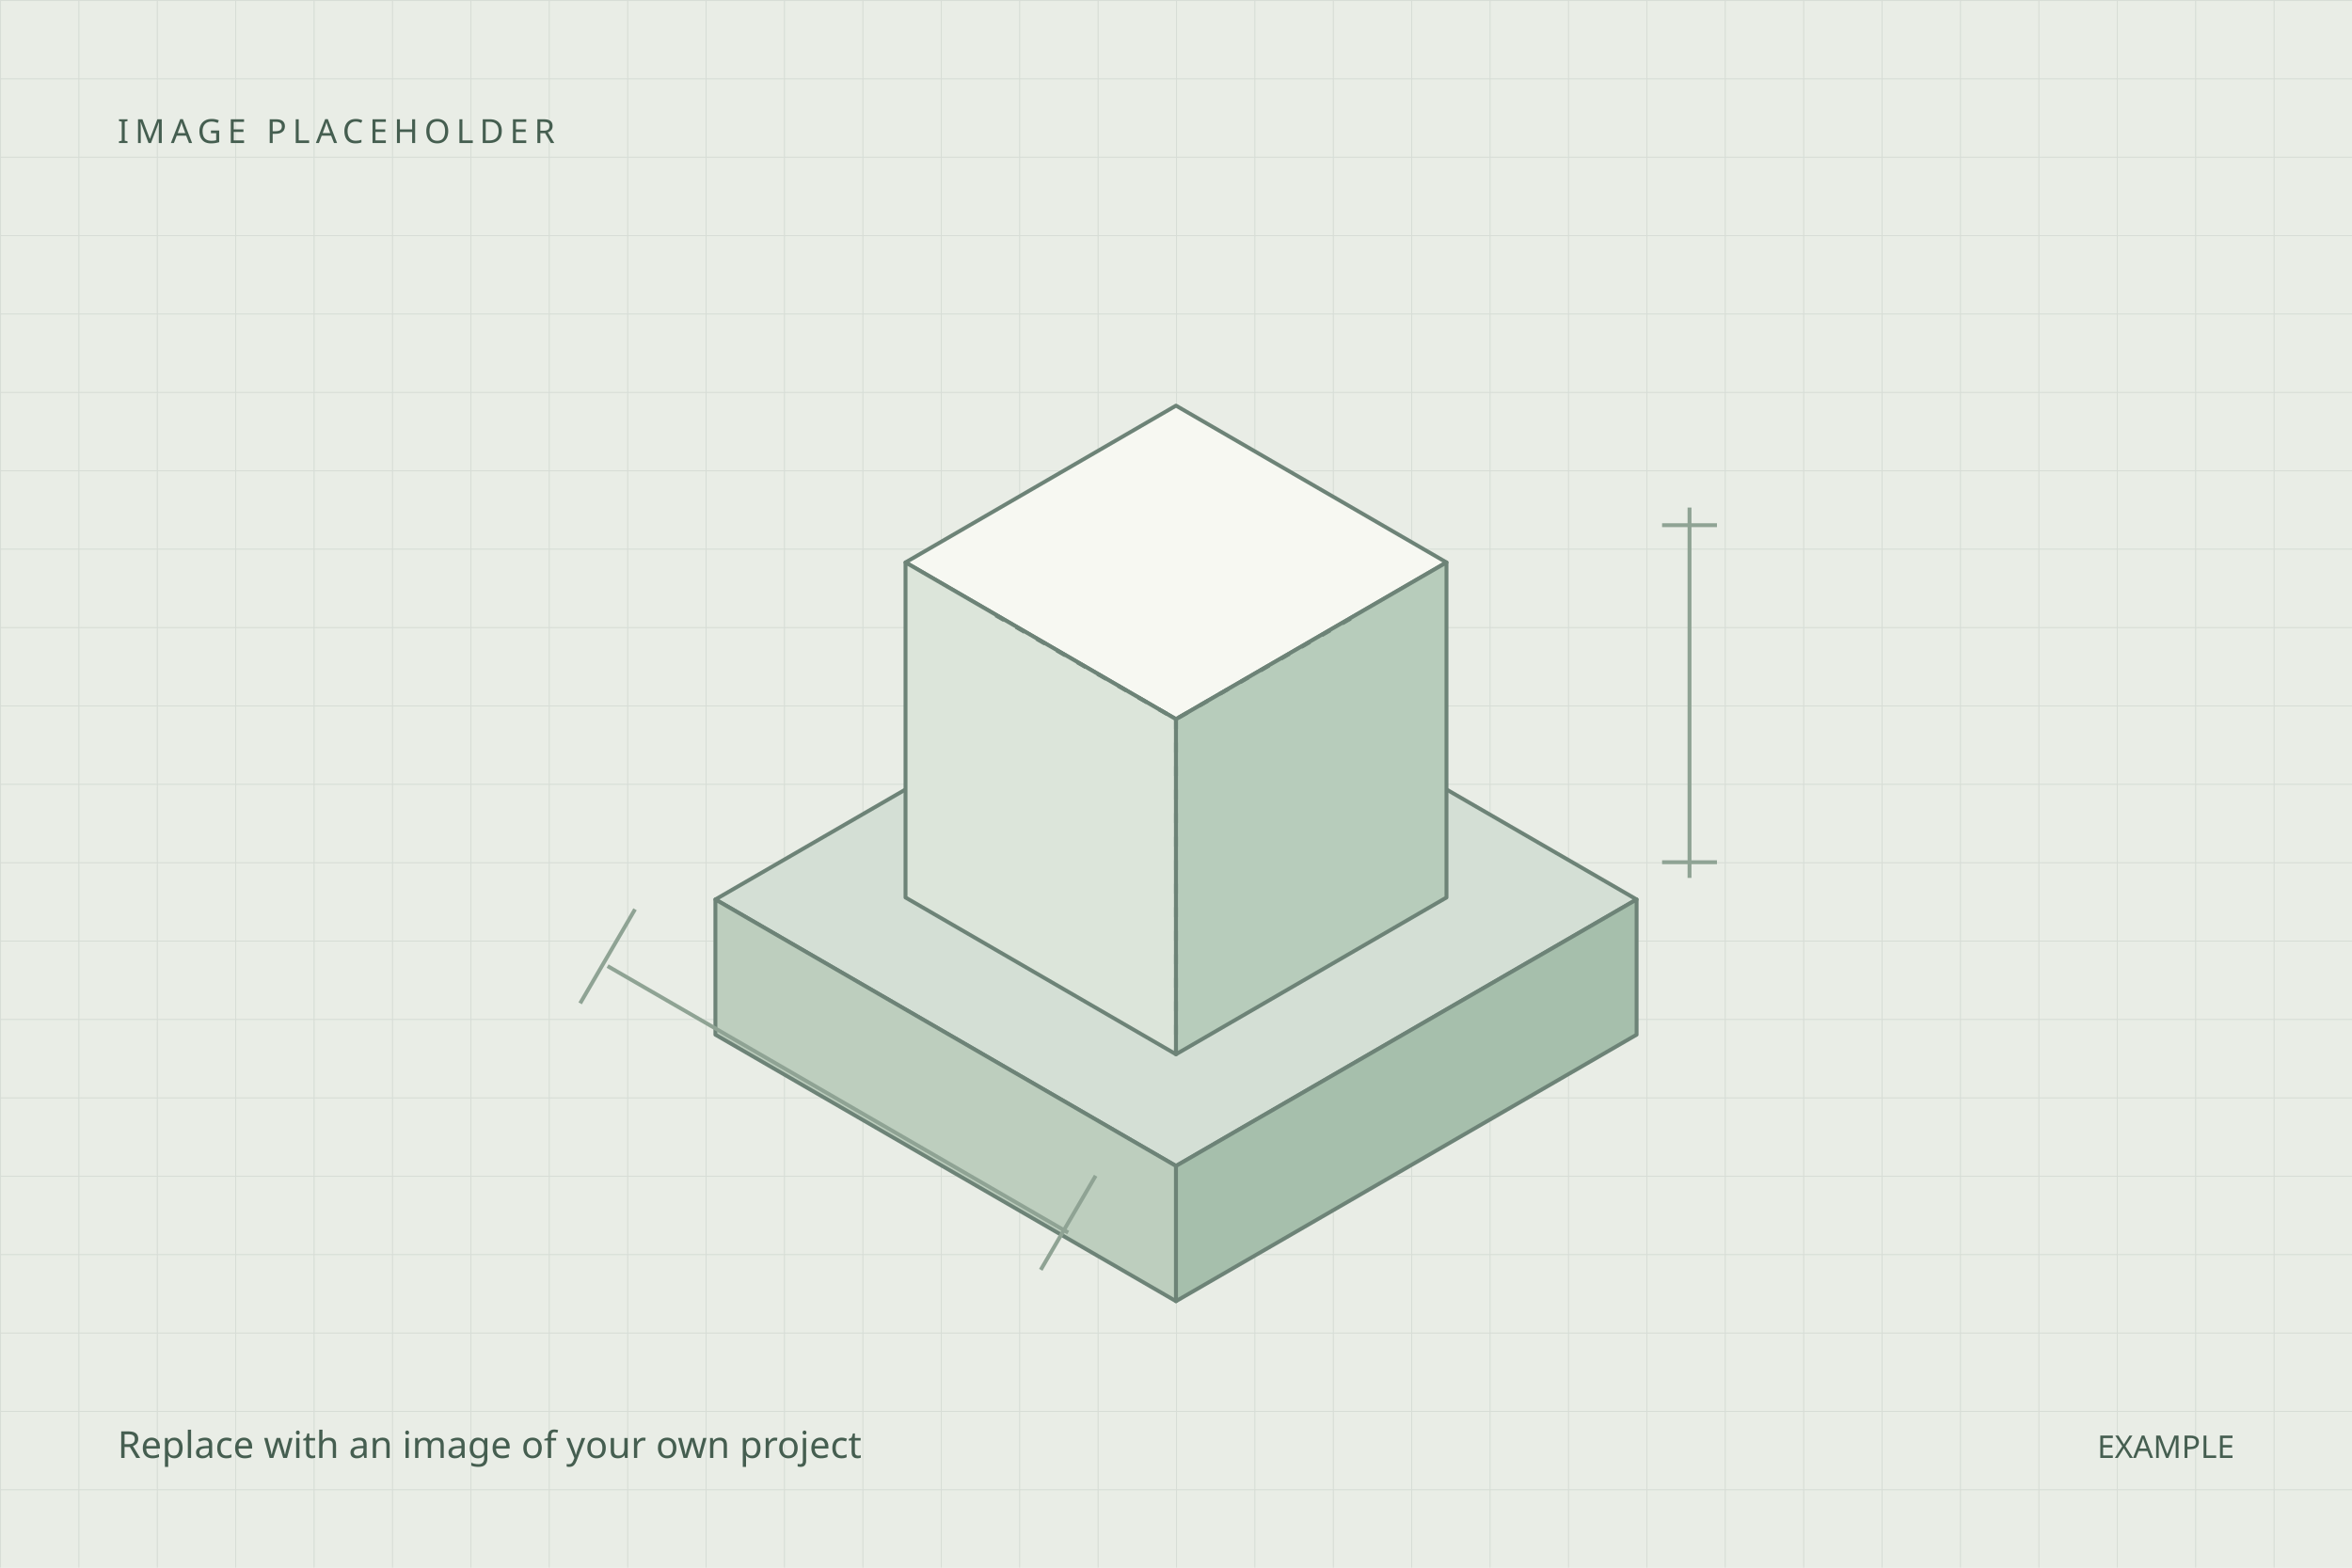
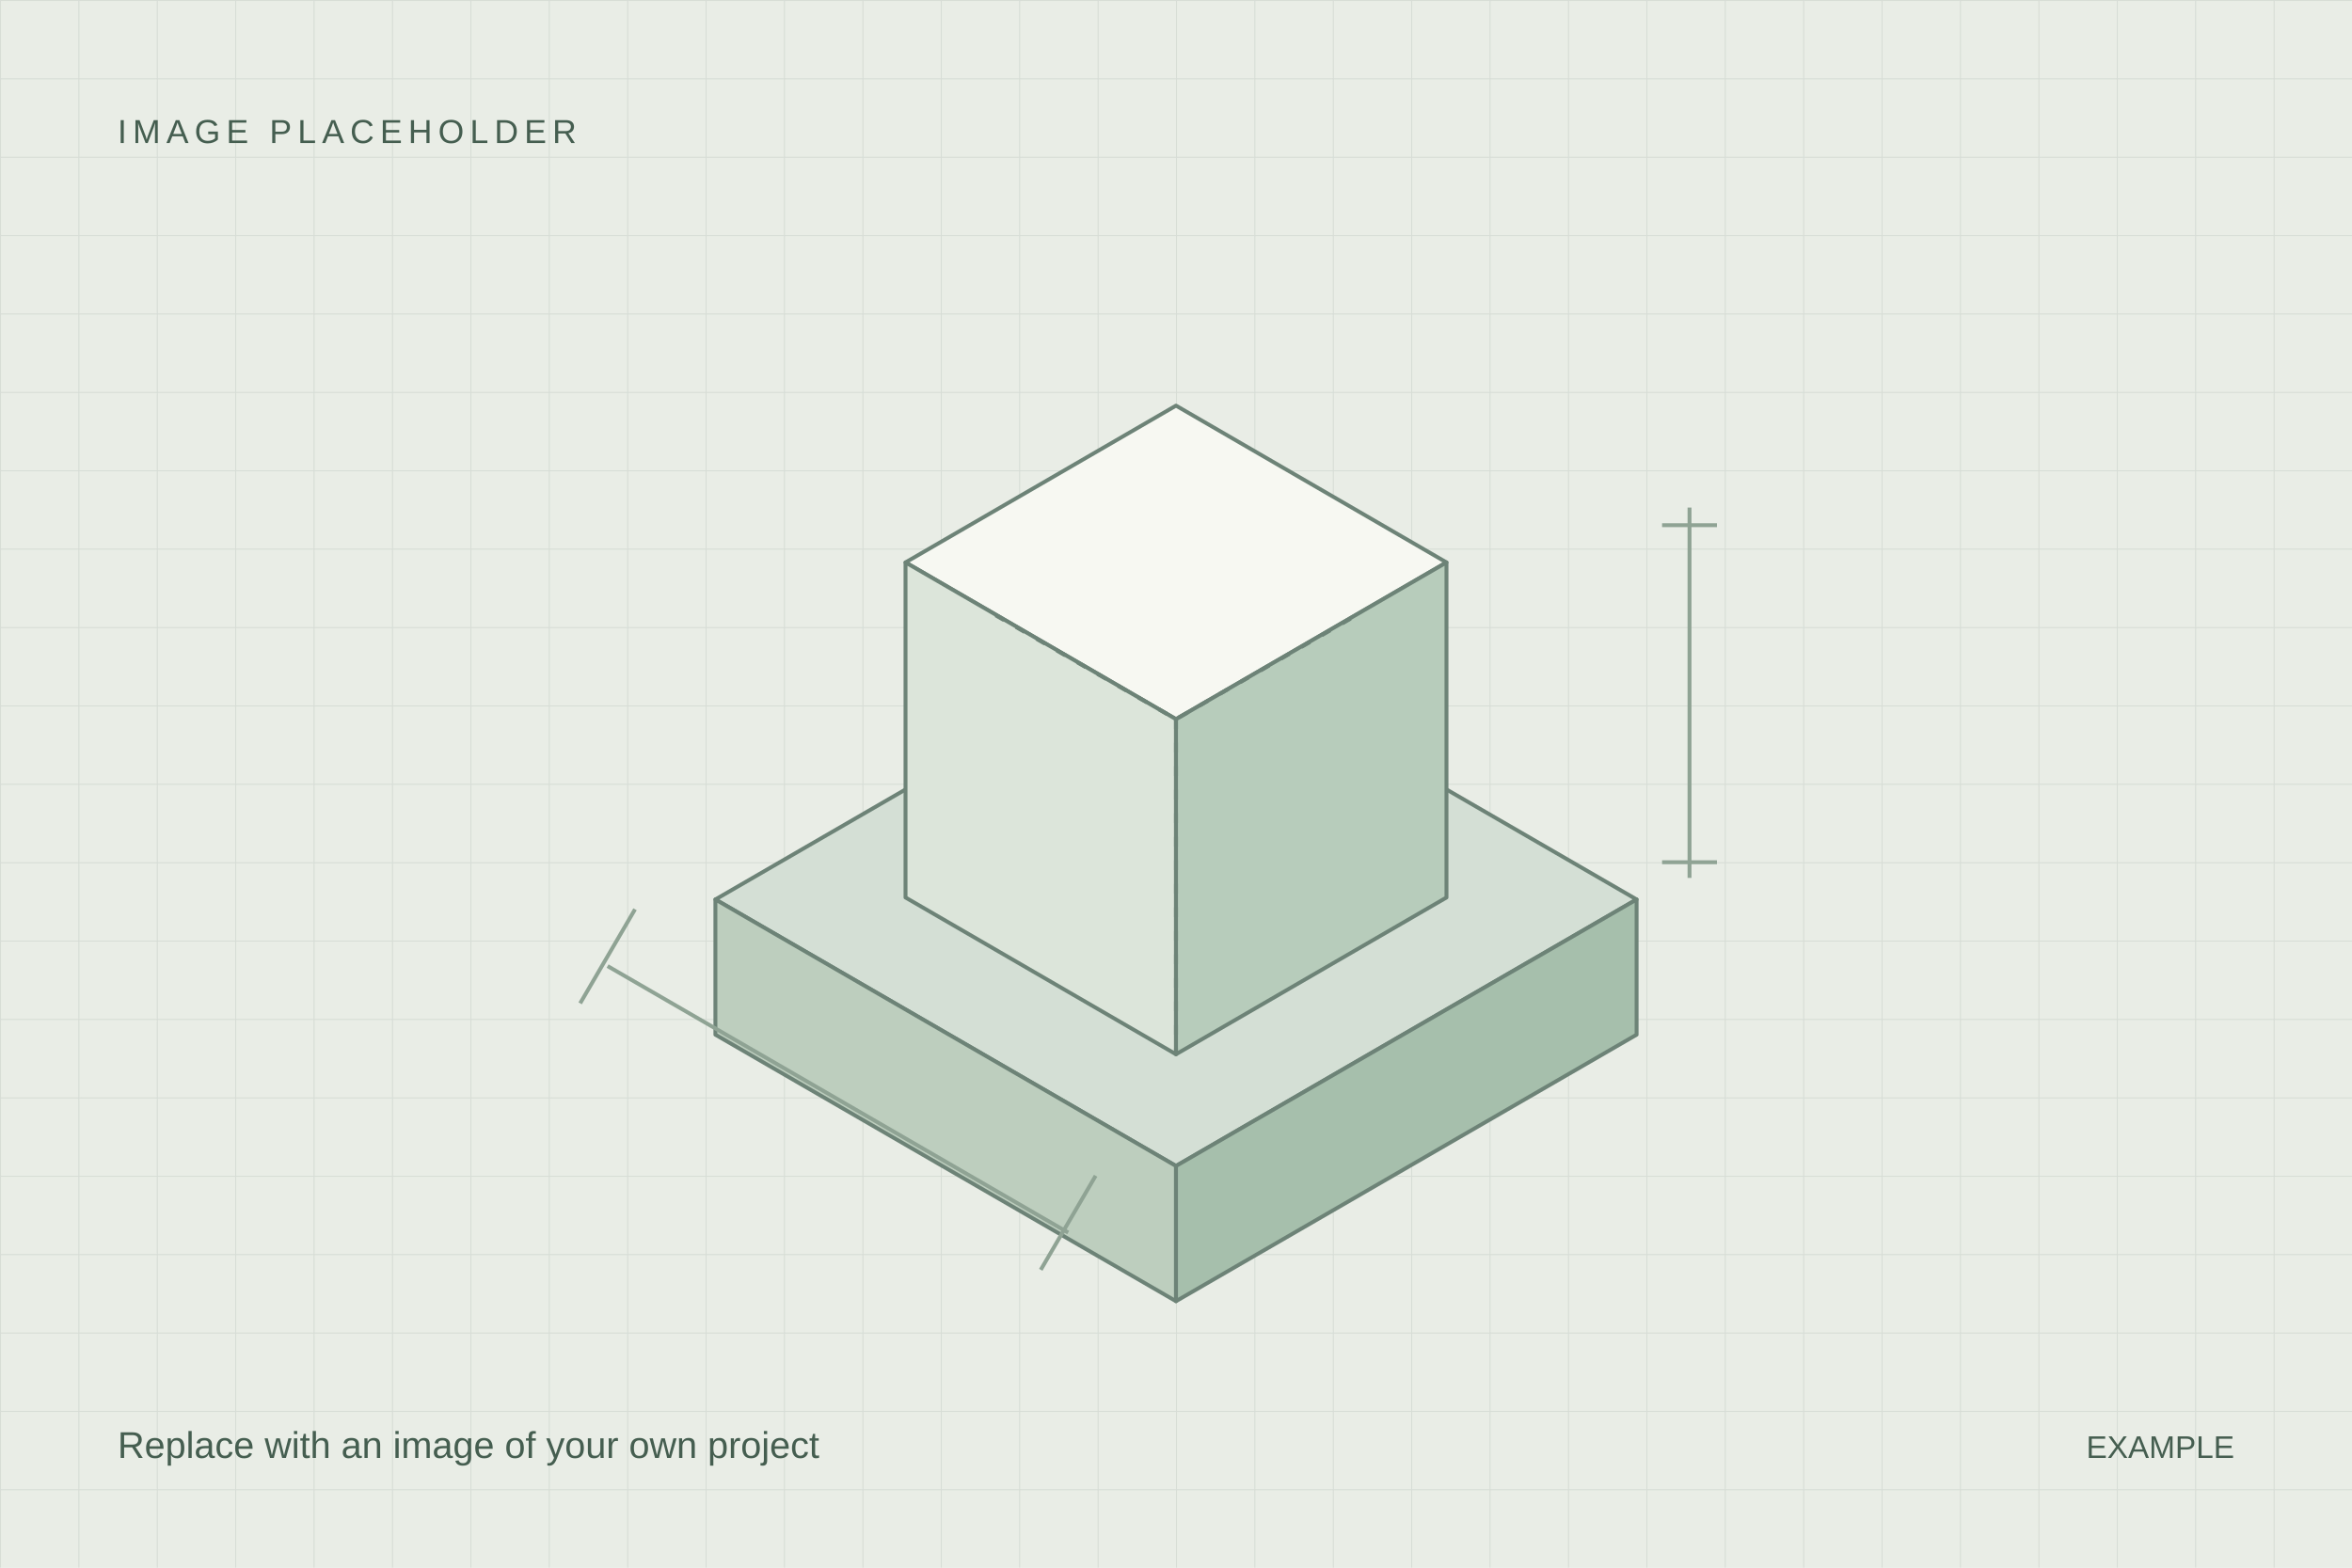
<svg xmlns="http://www.w3.org/2000/svg" width="1200" height="800" viewBox="0 0 1200 800" fill="none">
  <defs>
    <pattern id="grid" width="40" height="40" patternUnits="userSpaceOnUse">
      <path d="M40 0H0V40" stroke="#d7ddd6" stroke-width="1" />
    </pattern>
  </defs>
  <path fill="#e9ede6" d="M0 0h1200v800H0z" />
  <path fill="url(#grid)" d="M0 0h1200v800H0z" />
  <g stroke="#6d8377" stroke-width="2" stroke-linejoin="round">
    <path d="m365 459 235-136 235 136-235 136z" fill="#d4dfd5" />
    <path d="m365 459 235 136v69L365 528z" fill="#bdcebe" />
    <path d="m600 595 235-136v69L600 664z" fill="#a6bfac" />
    <path d="m462 287 138-80 138 80-138 80z" fill="#f7f8f2" />
    <path d="m462 287 138 80v171l-138-80z" fill="#dce5da" />
    <path d="m600 367 138-80v171l-138 80z" fill="#b7ccbb" />
    <path d="m508 314 92 53 92-53M600 367v171" stroke-dasharray="5 7" />
    <path d="m310 493 235 136m-249-117 28-48m207 184 28-48M862 448V259m-14 181h28m-28-172h28" stroke="#8fa394" />
  </g>
-   <g fill="#455e50" font-family="system-ui, sans-serif">
+   <g fill="#455e50" font-family="Arial, Helvetica, sans-serif">
    <text x="60" y="73" font-size="17" letter-spacing="3">IMAGE PLACEHOLDER</text>
    <text x="60" y="744" font-size="19">Replace with an image of your own project</text>
    <text x="1140" y="744" font-size="16" text-anchor="end">EXAMPLE</text>
  </g>
</svg>
